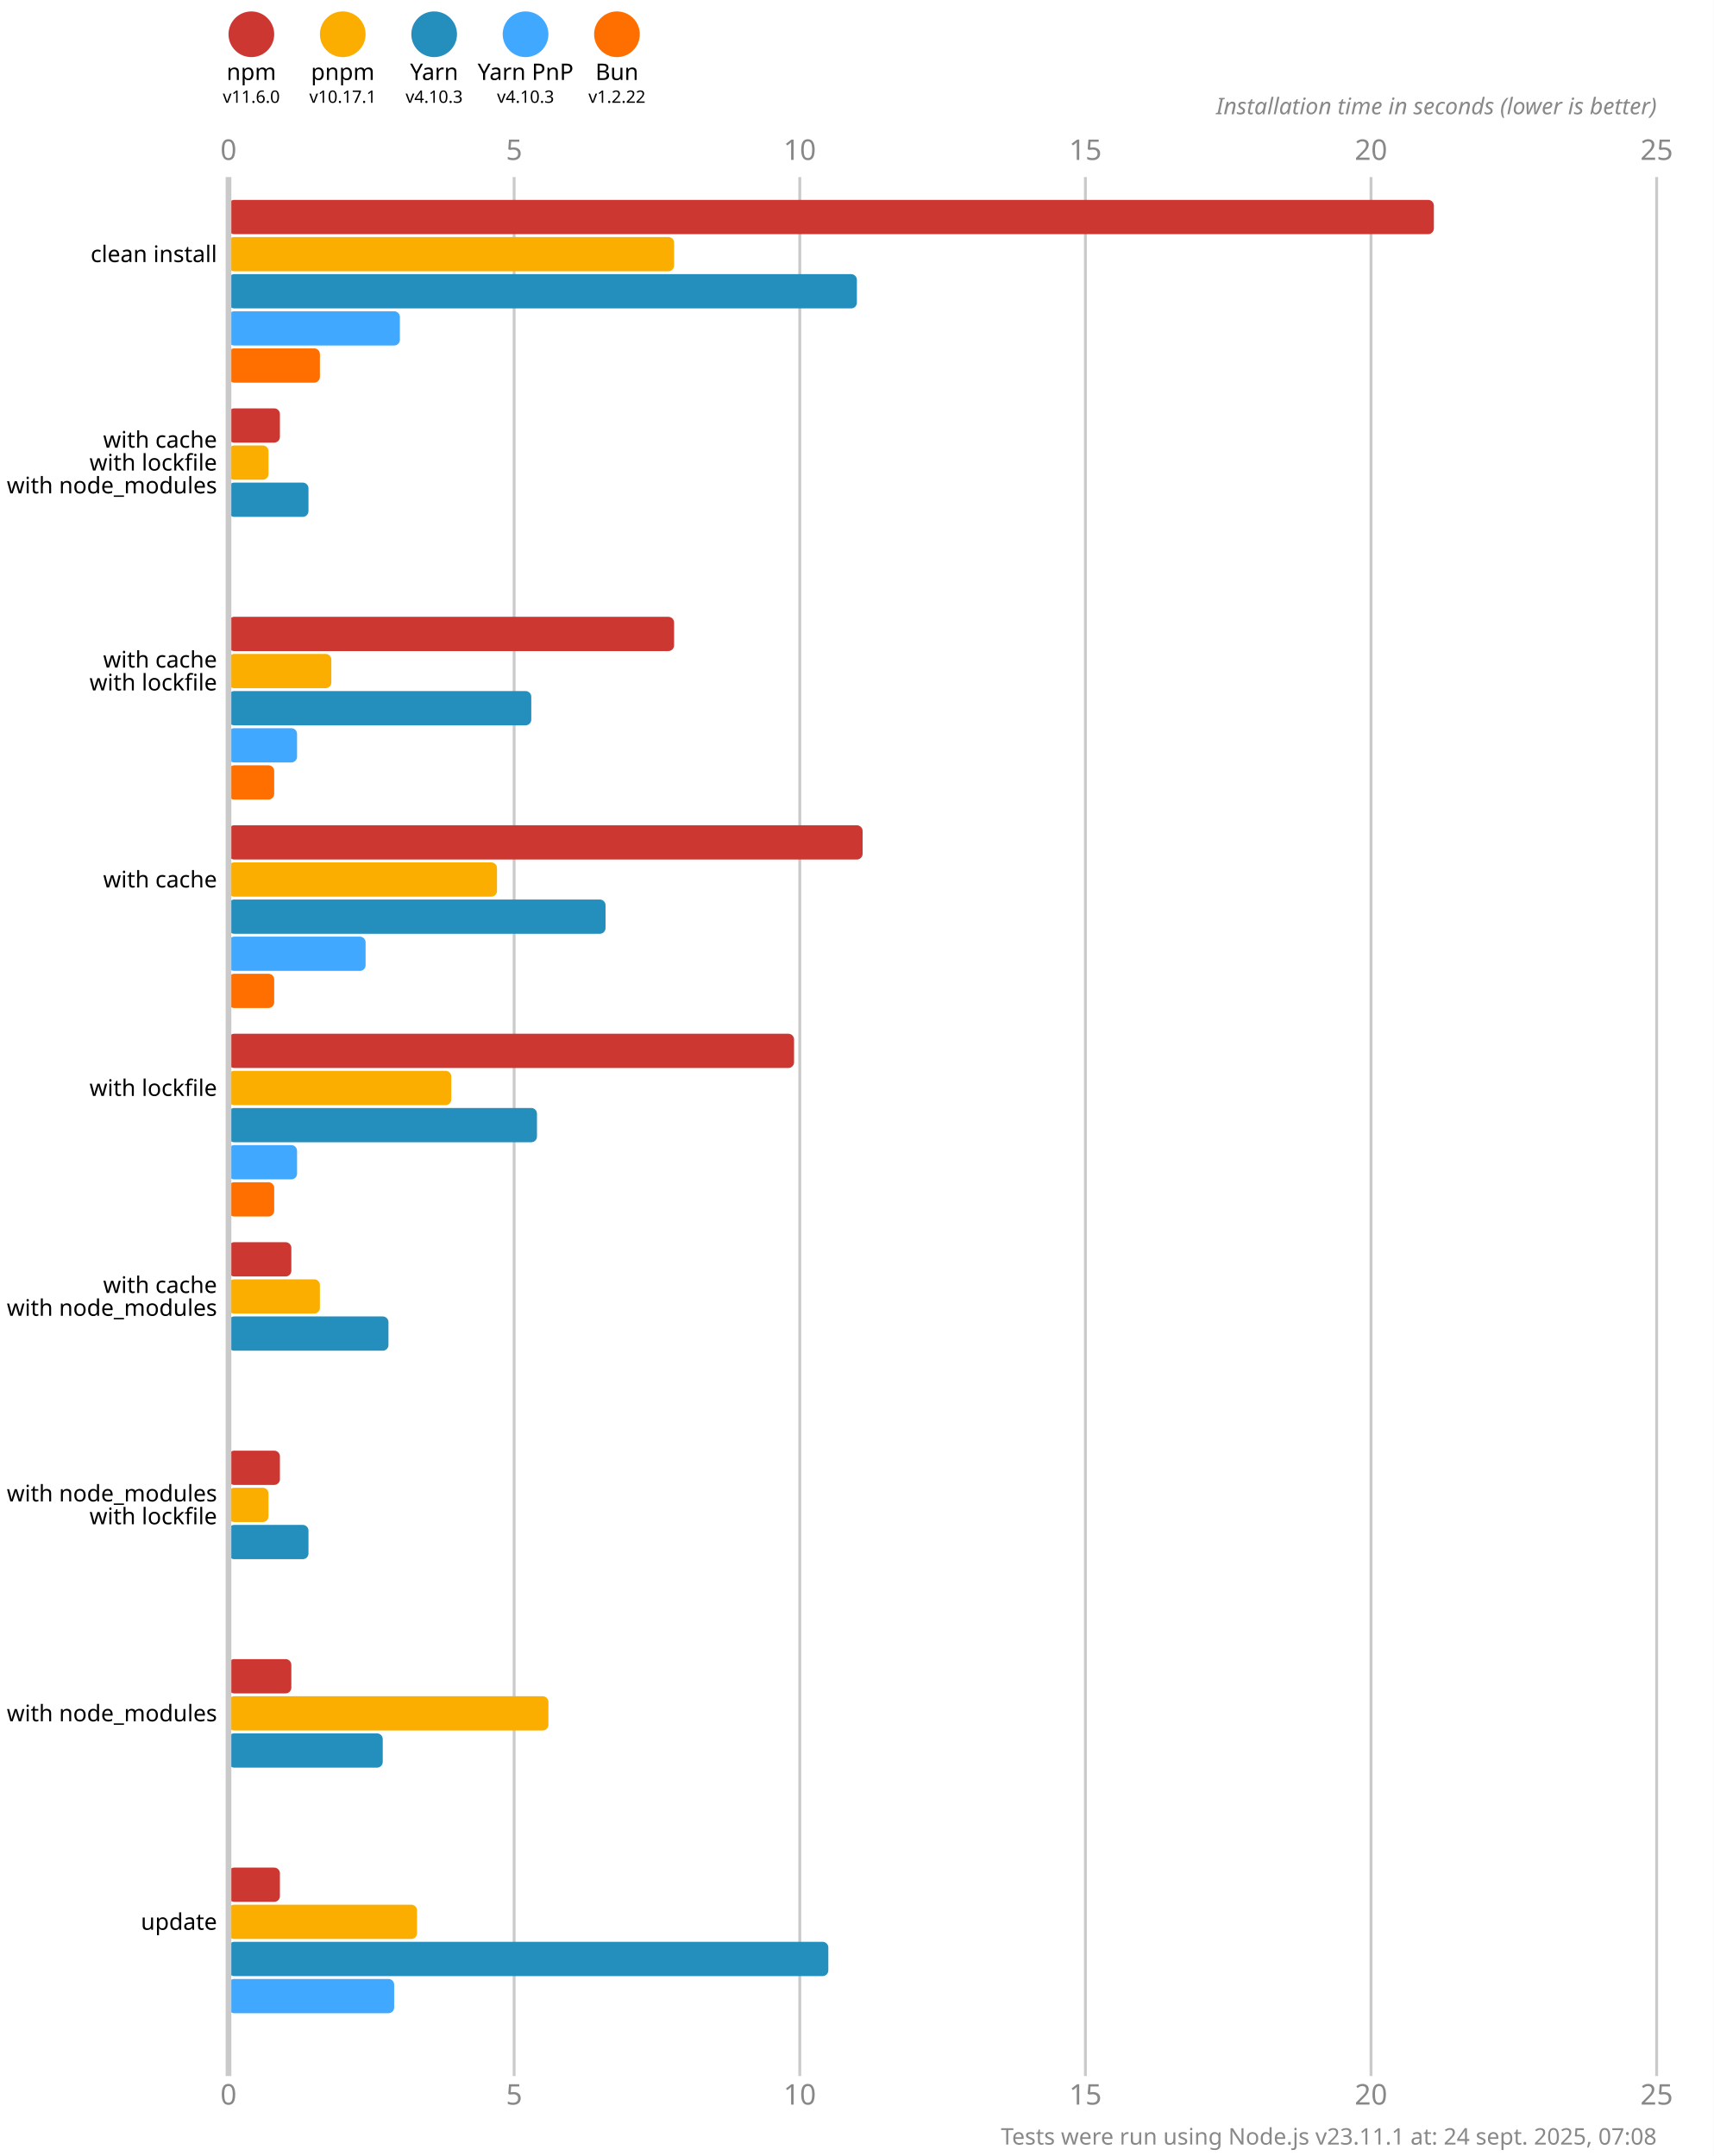
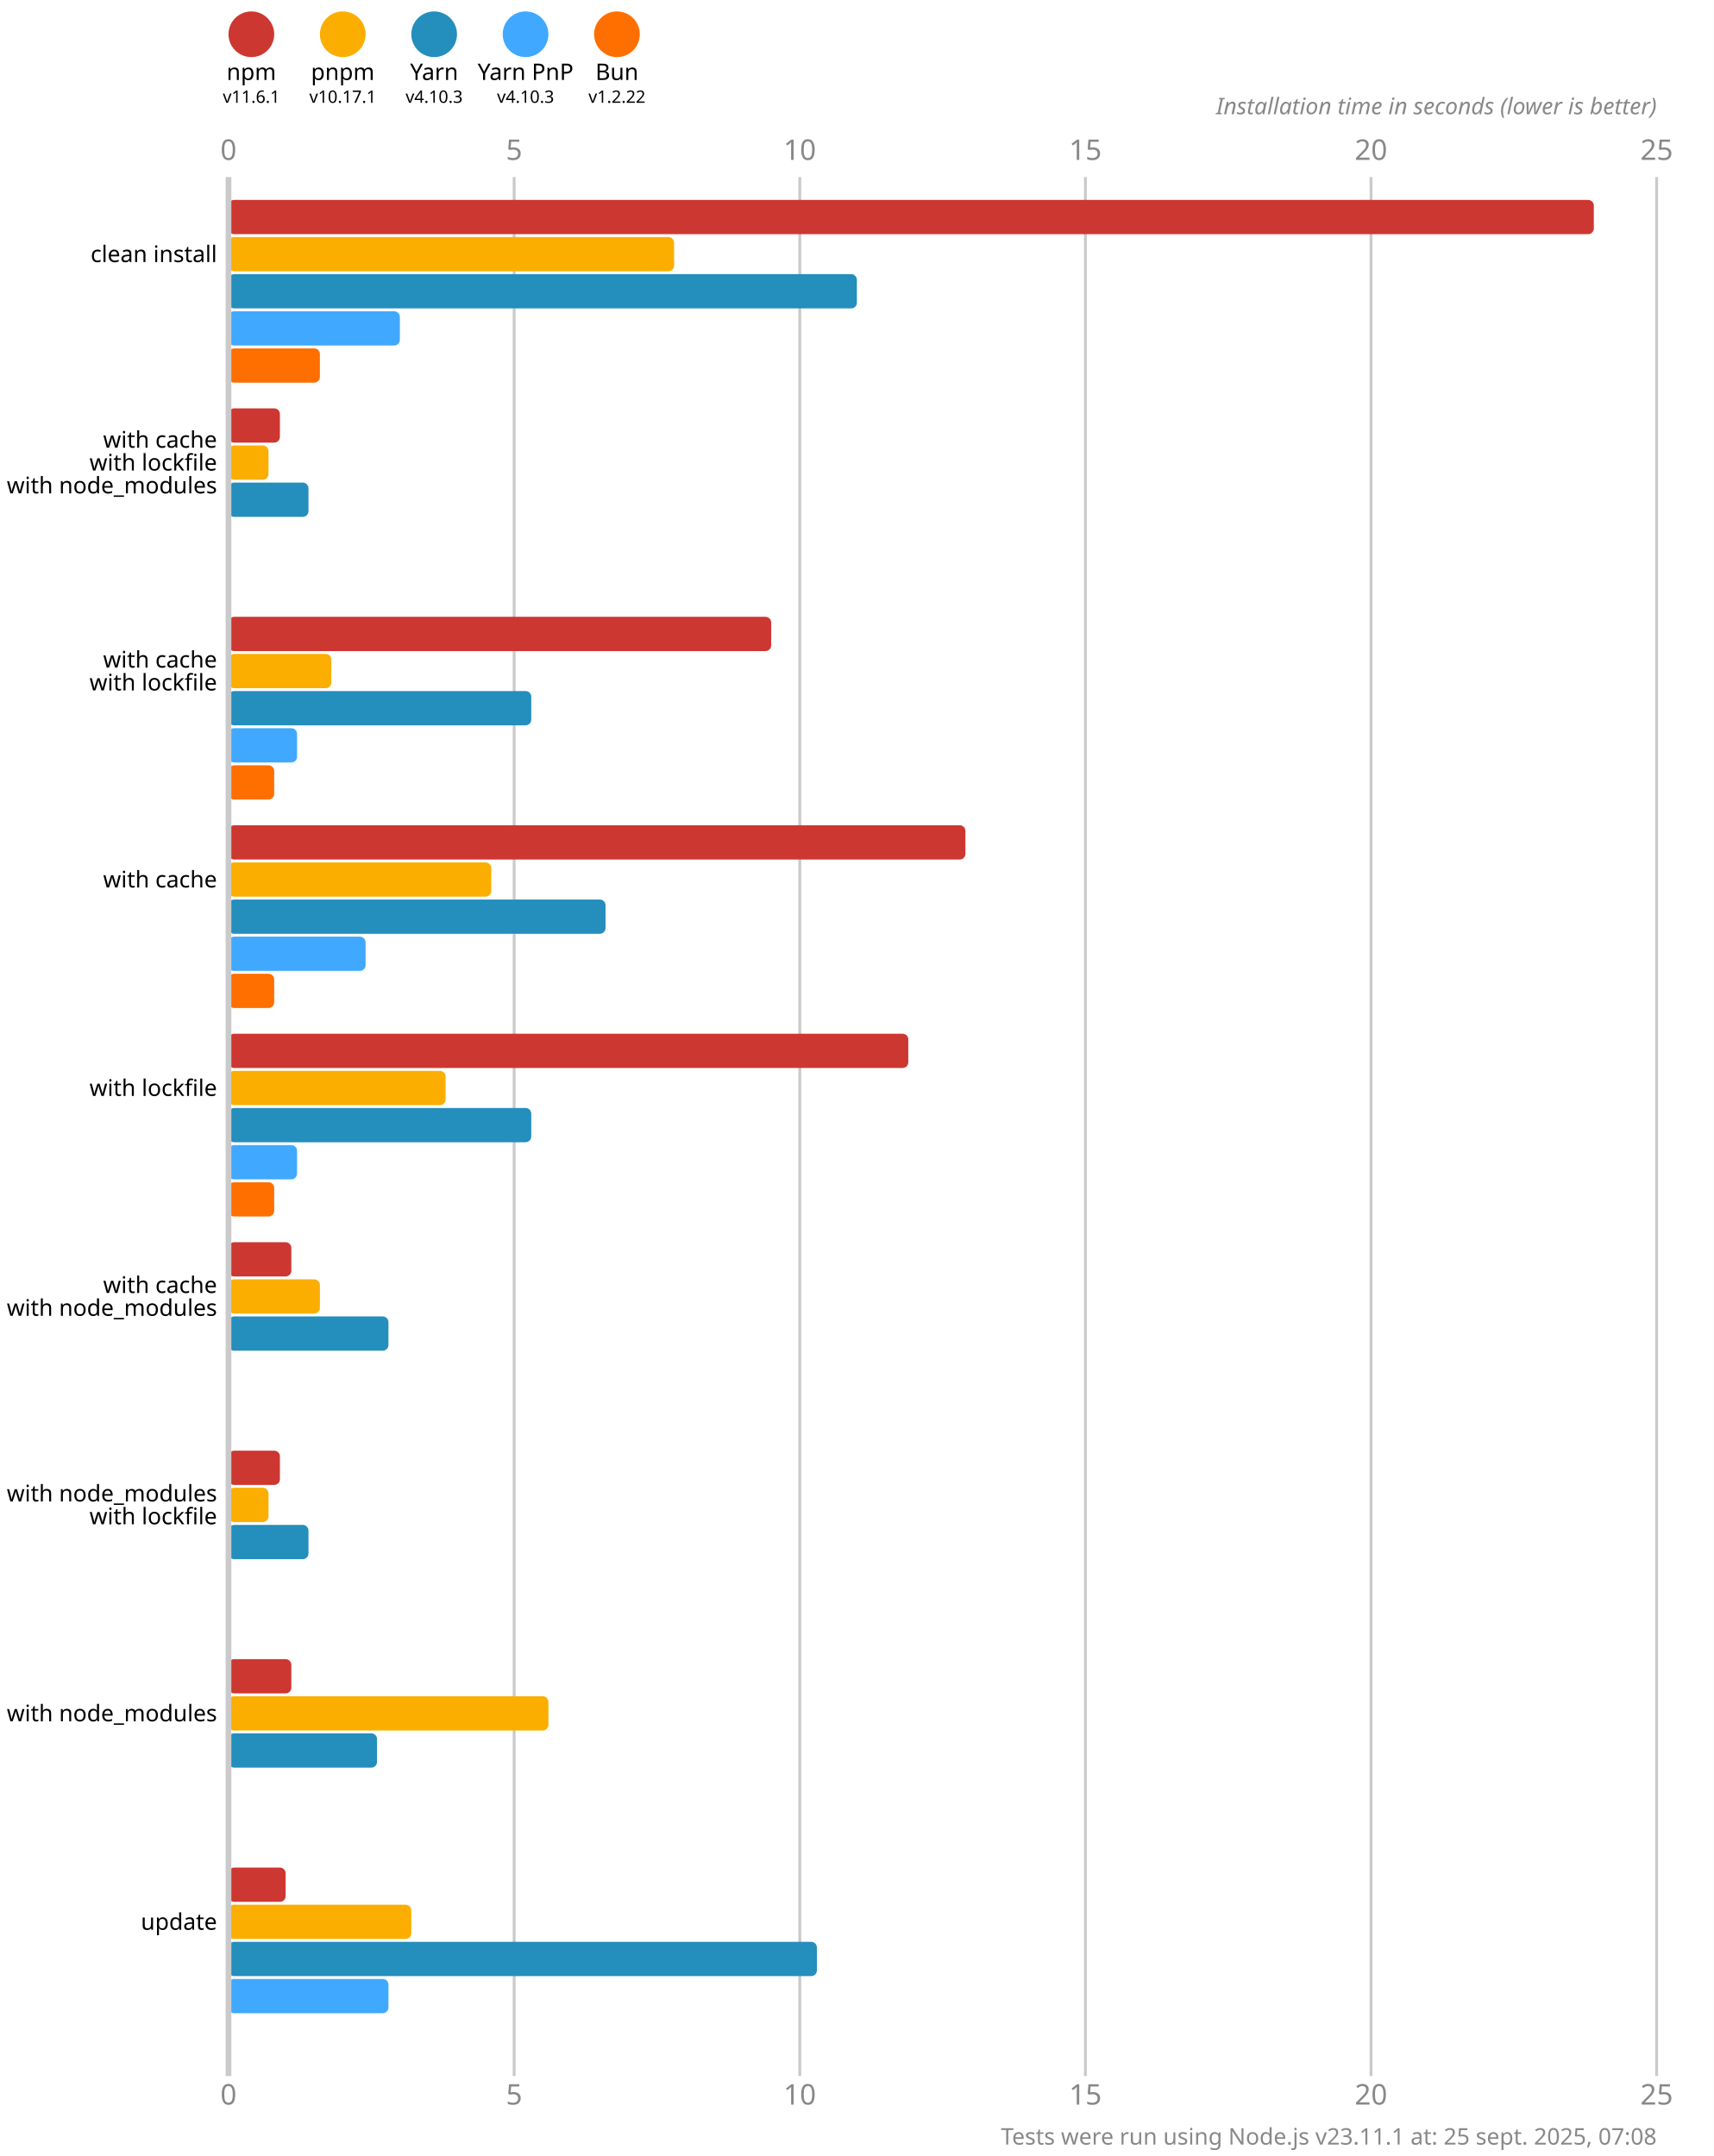
<svg xmlns="http://www.w3.org/2000/svg" version="1.1" viewBox="0 0 300 377.5">
  <style>
    .font { font-family: sans-serif; }
    .s3 { font-size: 3px; }
    .s4 { font-size: 4px; }
    .s5 { font-size: 5px; }
    .line { stroke: #cacaca; }
    .width { stroke-width: 0.5; }
    .text { fill: #888; }
  </style>
  <rect x="0" y="0" width="300" height="377.5" fill="#fff" />
  <circle cx="44" cy="6" r="4" fill="#cd3731" />
  <text x="44" y="14" class="font s4" text-anchor="middle">npm</text>
-   <text x="44" y="18" class="font s3" text-anchor="middle">v11.6.0</text>
+   <text x="44" y="18" class="font s3" text-anchor="middle">v11.6.1</text>
  <circle cx="60" cy="6" r="4" fill="#fbae00" />
  <text x="60" y="14" class="font s4" text-anchor="middle">pnpm</text>
  <text x="60" y="18" class="font s3" text-anchor="middle">v10.17.1</text>
  <circle cx="76" cy="6" r="4" fill="#248ebd" />
  <text x="76" y="14" class="font s4" text-anchor="middle">Yarn</text>
  <text x="76" y="18" class="font s3" text-anchor="middle">v4.10.3</text>
  <circle cx="92" cy="6" r="4" fill="#40a9ff" />
  <text x="92" y="14" class="font s4" text-anchor="middle">Yarn PnP</text>
  <text x="92" y="18" class="font s3" text-anchor="middle">v4.10.3</text>
  <circle cx="108" cy="6" r="4" fill="#ff6f00" />
  <text x="108" y="14" class="font s4" text-anchor="middle">Bun</text>
  <text x="108" y="18" class="font s3" text-anchor="middle">v1.2.22</text>
  <text x="40" y="28" class="font s5 text" text-anchor="middle">0</text>
  <text x="40" y="368.5" class="font s5 text" text-anchor="middle">0</text>
  <line x1="90" y1="31" x2="90" y2="363.5" class="line width" />
  <text x="90" y="28" class="font s5 text" text-anchor="middle">5</text>
  <text x="90" y="368.5" class="font s5 text" text-anchor="middle">5</text>
  <line x1="140" y1="31" x2="140" y2="363.5" class="line width" />
  <text x="140" y="28" class="font s5 text" text-anchor="middle">10</text>
  <text x="140" y="368.5" class="font s5 text" text-anchor="middle">10</text>
  <line x1="190" y1="31" x2="190" y2="363.5" class="line width" />
  <text x="190" y="28" class="font s5 text" text-anchor="middle">15</text>
  <text x="190" y="368.5" class="font s5 text" text-anchor="middle">15</text>
  <line x1="240" y1="31" x2="240" y2="363.5" class="line width" />
  <text x="240" y="28" class="font s5 text" text-anchor="middle">20</text>
  <text x="240" y="368.5" class="font s5 text" text-anchor="middle">20</text>
  <line x1="290" y1="31" x2="290" y2="363.5" class="line width" />
  <text x="290" y="28" class="font s5 text" text-anchor="middle">25</text>
  <text x="290" y="368.5" class="font s5 text" text-anchor="middle">25</text>
  <text x="290" y="20" class="font s4 text" font-style="italic" text-anchor="end">Installation time in seconds (lower is better)</text>
-   <rect x="40" y="35" width="211" height="6" fill="#cd3731" rx="1" ry="1" />
+   <rect x="40" y="35" width="239" height="6" fill="#cd3731" rx="1" ry="1" />
  <rect x="40" y="41.5" width="78" height="6" fill="#fbae00" rx="1" ry="1" />
  <rect x="40" y="48" width="110" height="6" fill="#248ebd" rx="1" ry="1" />
  <rect x="40" y="54.5" width="30" height="6" fill="#40a9ff" rx="1" ry="1" />
  <rect x="40" y="61" width="16" height="6" fill="#ff6f00" rx="1" ry="1" />
  <rect x="40" y="71.5" width="9" height="6" fill="#cd3731" rx="1" ry="1" />
  <rect x="40" y="78" width="7" height="6" fill="#fbae00" rx="1" ry="1" />
  <rect x="40" y="84.5" width="14" height="6" fill="#248ebd" rx="1" ry="1" />
  <rect x="40" y="91" width="0" height="6" fill="#40a9ff" rx="1" ry="1" />
  <rect x="40" y="97.5" width="0" height="6" fill="#ff6f00" rx="1" ry="1" />
-   <rect x="40" y="108" width="78" height="6" fill="#cd3731" rx="1" ry="1" />
+   <rect x="40" y="108" width="95" height="6" fill="#cd3731" rx="1" ry="1" />
  <rect x="40" y="114.5" width="18" height="6" fill="#fbae00" rx="1" ry="1" />
  <rect x="40" y="121" width="53" height="6" fill="#248ebd" rx="1" ry="1" />
  <rect x="40" y="127.5" width="12" height="6" fill="#40a9ff" rx="1" ry="1" />
  <rect x="40" y="134" width="8" height="6" fill="#ff6f00" rx="1" ry="1" />
-   <rect x="40" y="144.5" width="111" height="6" fill="#cd3731" rx="1" ry="1" />
-   <rect x="40" y="151" width="47" height="6" fill="#fbae00" rx="1" ry="1" />
+   <rect x="40" y="144.5" width="129" height="6" fill="#cd3731" rx="1" ry="1" />
+   <rect x="40" y="151" width="46" height="6" fill="#fbae00" rx="1" ry="1" />
  <rect x="40" y="157.5" width="66" height="6" fill="#248ebd" rx="1" ry="1" />
  <rect x="40" y="164" width="24" height="6" fill="#40a9ff" rx="1" ry="1" />
  <rect x="40" y="170.5" width="8" height="6" fill="#ff6f00" rx="1" ry="1" />
-   <rect x="40" y="181" width="99" height="6" fill="#cd3731" rx="1" ry="1" />
-   <rect x="40" y="187.5" width="39" height="6" fill="#fbae00" rx="1" ry="1" />
-   <rect x="40" y="194" width="54" height="6" fill="#248ebd" rx="1" ry="1" />
+   <rect x="40" y="181" width="119" height="6" fill="#cd3731" rx="1" ry="1" />
+   <rect x="40" y="187.5" width="38" height="6" fill="#fbae00" rx="1" ry="1" />
+   <rect x="40" y="194" width="53" height="6" fill="#248ebd" rx="1" ry="1" />
  <rect x="40" y="200.5" width="12" height="6" fill="#40a9ff" rx="1" ry="1" />
  <rect x="40" y="207" width="8" height="6" fill="#ff6f00" rx="1" ry="1" />
  <rect x="40" y="217.5" width="11" height="6" fill="#cd3731" rx="1" ry="1" />
  <rect x="40" y="224" width="16" height="6" fill="#fbae00" rx="1" ry="1" />
  <rect x="40" y="230.5" width="28" height="6" fill="#248ebd" rx="1" ry="1" />
  <rect x="40" y="237" width="0" height="6" fill="#40a9ff" rx="1" ry="1" />
  <rect x="40" y="243.5" width="0" height="6" fill="#ff6f00" rx="1" ry="1" />
  <rect x="40" y="254" width="9" height="6" fill="#cd3731" rx="1" ry="1" />
  <rect x="40" y="260.5" width="7" height="6" fill="#fbae00" rx="1" ry="1" />
  <rect x="40" y="267" width="14" height="6" fill="#248ebd" rx="1" ry="1" />
  <rect x="40" y="273.5" width="0" height="6" fill="#40a9ff" rx="1" ry="1" />
  <rect x="40" y="280" width="0" height="6" fill="#ff6f00" rx="1" ry="1" />
  <rect x="40" y="290.5" width="11" height="6" fill="#cd3731" rx="1" ry="1" />
  <rect x="40" y="297" width="56" height="6" fill="#fbae00" rx="1" ry="1" />
-   <rect x="40" y="303.5" width="27" height="6" fill="#248ebd" rx="1" ry="1" />
+   <rect x="40" y="303.5" width="26" height="6" fill="#248ebd" rx="1" ry="1" />
  <rect x="40" y="310" width="0" height="6" fill="#40a9ff" rx="1" ry="1" />
  <rect x="40" y="316.5" width="0" height="6" fill="#ff6f00" rx="1" ry="1" />
-   <rect x="40" y="327" width="9" height="6" fill="#cd3731" rx="1" ry="1" />
-   <rect x="40" y="333.5" width="33" height="6" fill="#fbae00" rx="1" ry="1" />
-   <rect x="40" y="340" width="105" height="6" fill="#248ebd" rx="1" ry="1" />
-   <rect x="40" y="346.5" width="29" height="6" fill="#40a9ff" rx="1" ry="1" />
+   <rect x="40" y="327" width="10" height="6" fill="#cd3731" rx="1" ry="1" />
+   <rect x="40" y="333.5" width="32" height="6" fill="#fbae00" rx="1" ry="1" />
+   <rect x="40" y="340" width="103" height="6" fill="#248ebd" rx="1" ry="1" />
+   <rect x="40" y="346.5" width="28" height="6" fill="#40a9ff" rx="1" ry="1" />
  <rect x="40" y="353" width="0" height="6" fill="#ff6f00" rx="1" ry="1" />
  <line x1="40" y1="31" x2="40" y2="363.5" class="line" />
  <text x="38" y="44.5" class="font s4" dominant-baseline="middle" text-anchor="end">clean install</text>
  <text x="38" y="77" class="font s4" dominant-baseline="middle" text-anchor="end">with cache</text>
  <text x="38" y="81" class="font s4" dominant-baseline="middle" text-anchor="end">with lockfile</text>
  <text x="38" y="85" class="font s4" dominant-baseline="middle" text-anchor="end">with node_modules</text>
  <text x="38" y="115.5" class="font s4" dominant-baseline="middle" text-anchor="end">with cache</text>
  <text x="38" y="119.5" class="font s4" dominant-baseline="middle" text-anchor="end">with lockfile</text>
  <text x="38" y="154" class="font s4" dominant-baseline="middle" text-anchor="end">with cache</text>
  <text x="38" y="190.5" class="font s4" dominant-baseline="middle" text-anchor="end">with lockfile</text>
  <text x="38" y="225" class="font s4" dominant-baseline="middle" text-anchor="end">with cache</text>
  <text x="38" y="229" class="font s4" dominant-baseline="middle" text-anchor="end">with node_modules</text>
  <text x="38" y="261.5" class="font s4" dominant-baseline="middle" text-anchor="end">with node_modules</text>
  <text x="38" y="265.5" class="font s4" dominant-baseline="middle" text-anchor="end">with lockfile</text>
  <text x="38" y="300" class="font s4" dominant-baseline="middle" text-anchor="end">with node_modules</text>
  <text x="38" y="336.5" class="font s4" dominant-baseline="middle" text-anchor="end">update</text>
-   <text x="290" y="375.5" class="font s4 text" text-anchor="end">Tests were run using Node.js v23.11.1 at: 24 sept. 2025, 07:08</text>
+   <text x="290" y="375.5" class="font s4 text" text-anchor="end">Tests were run using Node.js v23.11.1 at: 25 sept. 2025, 07:08</text>
</svg>
